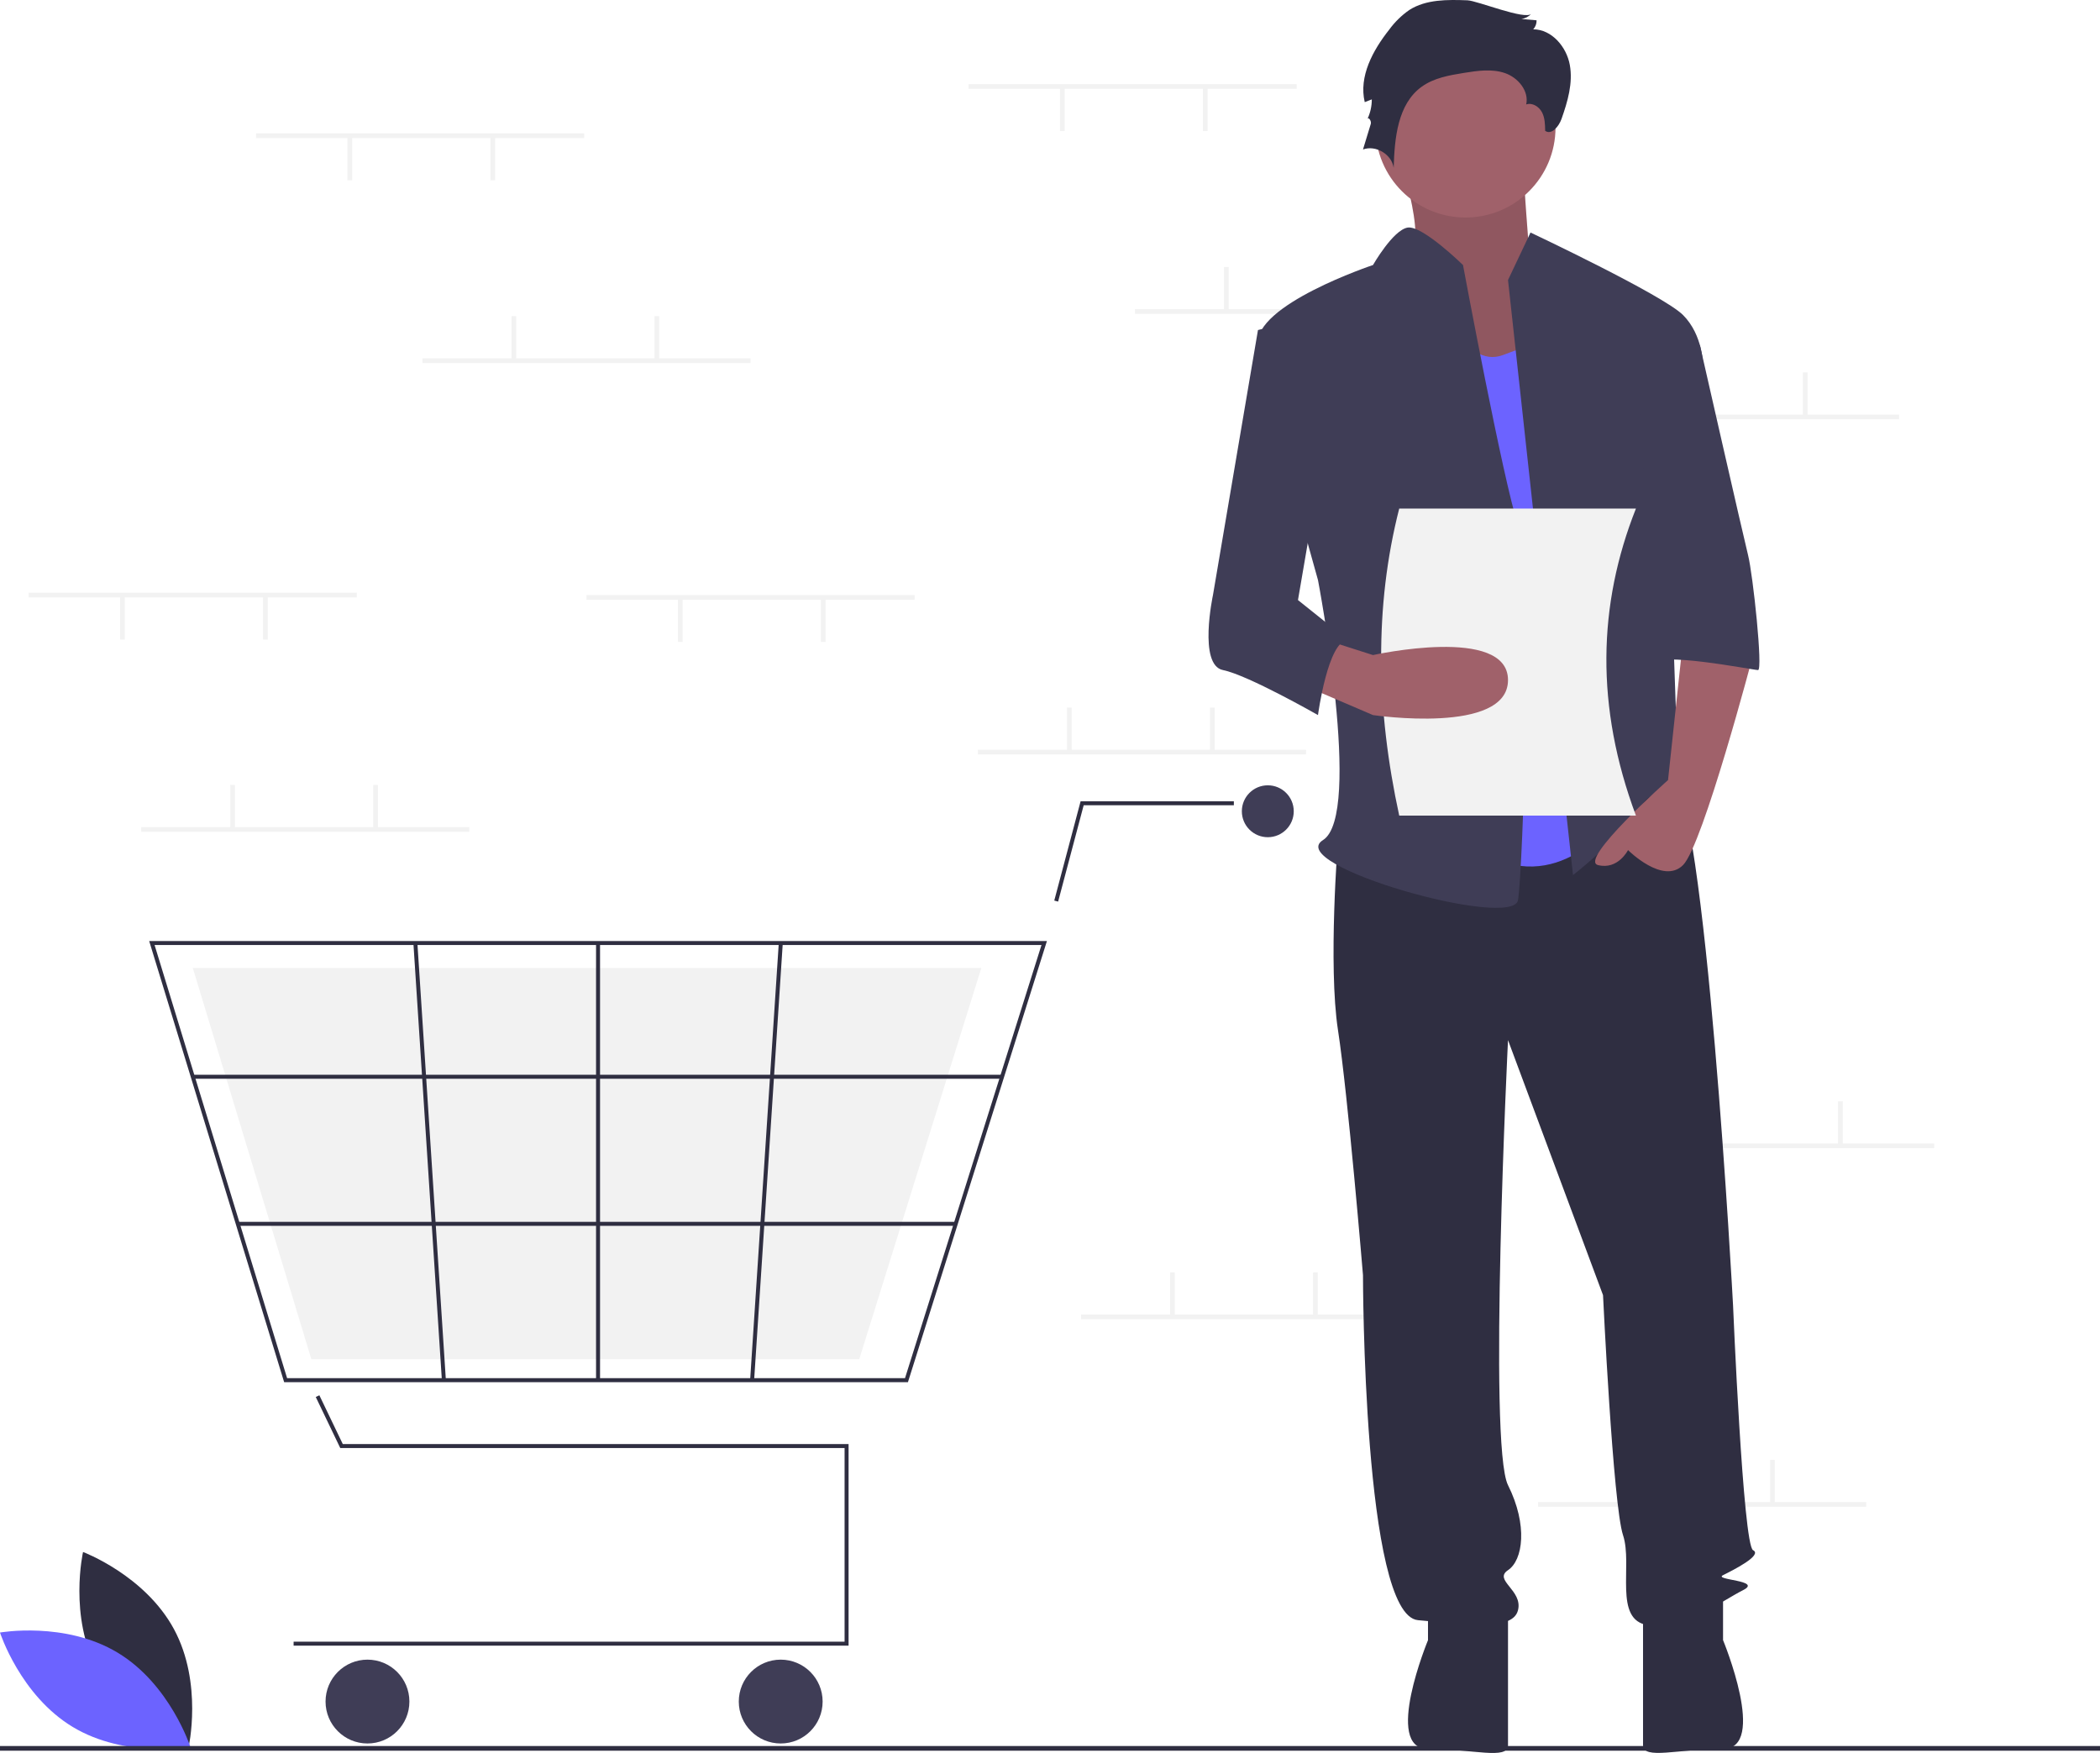
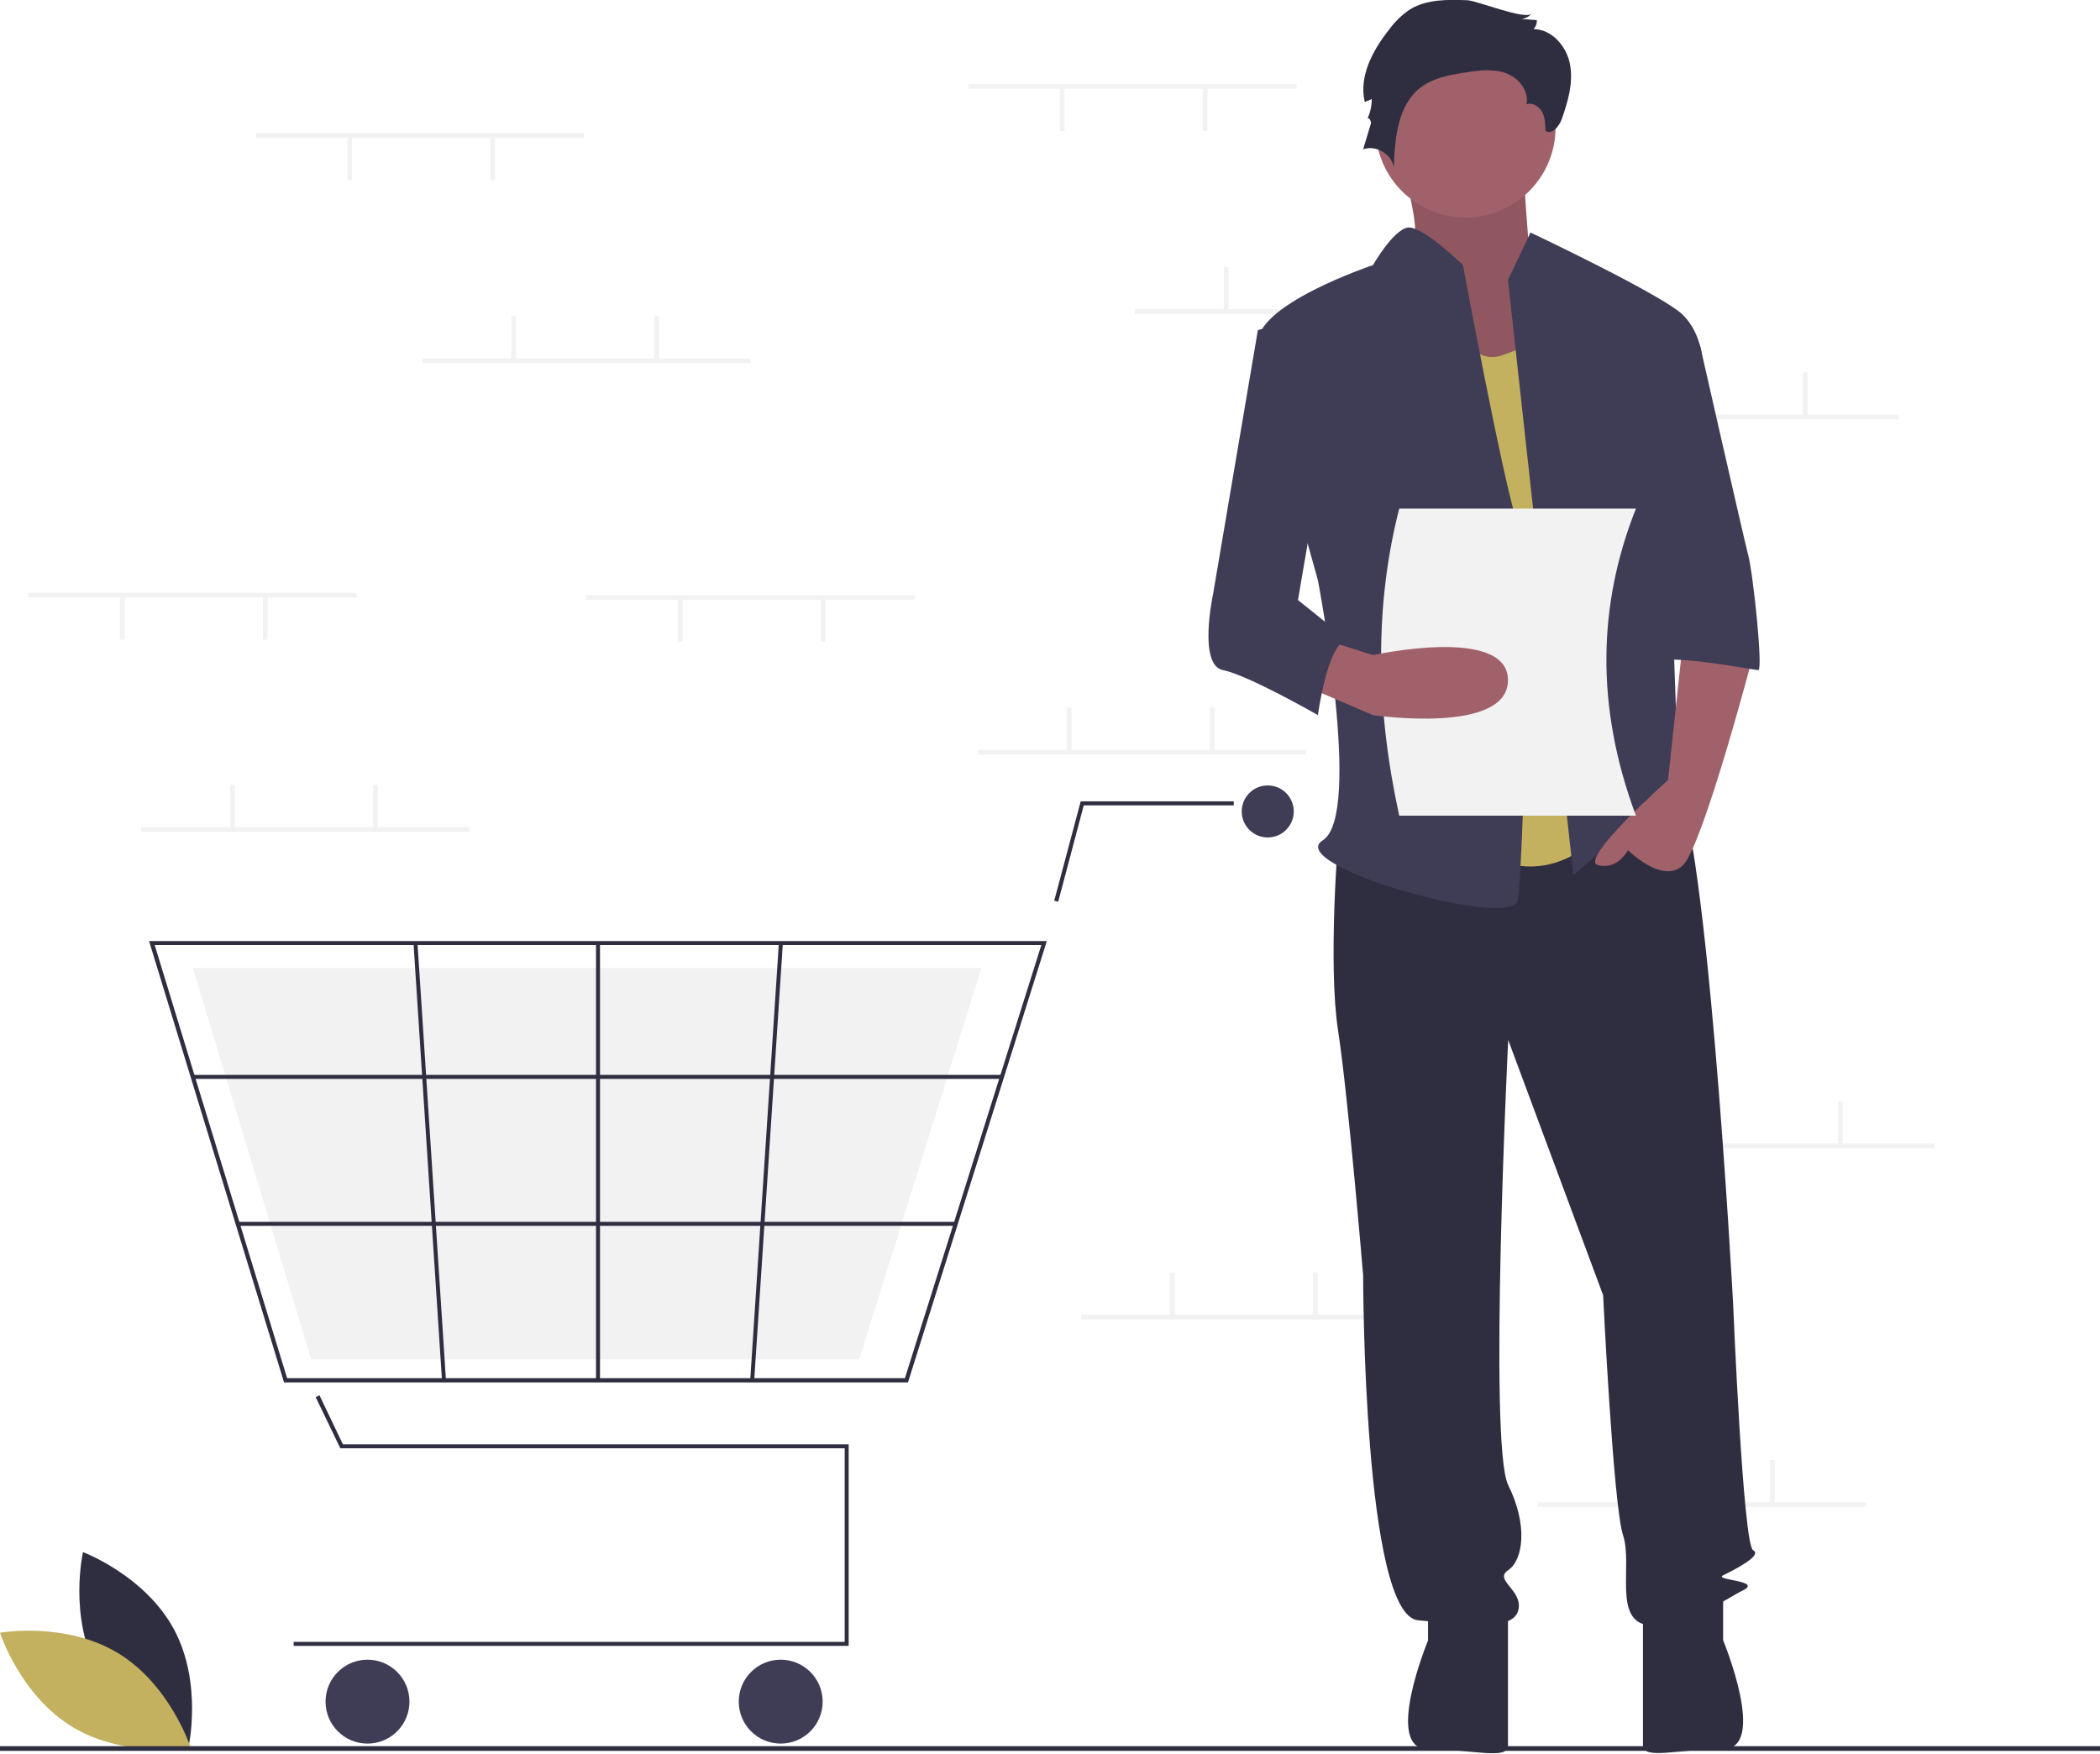
- <svg xmlns="http://www.w3.org/2000/svg" id="ffc6eb9a-0ec0-429c-85a8-ff38b44048bf" data-name="Layer 1" width="896" height="747.971" viewBox="0 0 896 747.971">
-   <path d="M193.634,788.752c12.428,23.049,38.806,32.944,38.806,32.944s6.227-27.475-6.201-50.524-38.806-32.944-38.806-32.944S181.206,765.703,193.634,788.752Z" transform="translate(-152 -76.01429)" fill="#2f2e41" />
-   <path d="M202.177,781.169c22.438,13.5,31.08,40.314,31.08,40.314s-27.738,4.927-50.177-8.573S152,772.596,152,772.596,179.738,767.67,202.177,781.169Z" transform="translate(-152 -76.01429)" fill="#6c63ff" />
-   <rect x="413.248" y="35.908" width="140" height="2" fill="#f2f2f2" />
-   <rect x="513.249" y="37.408" width="2" height="18.5" fill="#f2f2f2" />
-   <rect x="452.248" y="37.408" width="2" height="18.5" fill="#f2f2f2" />
-   <rect x="484.248" y="131.908" width="140" height="2" fill="#f2f2f2" />
-   <rect x="522.249" y="113.908" width="2" height="18.5" fill="#f2f2f2" />
-   <rect x="583.249" y="113.908" width="2" height="18.5" fill="#f2f2f2" />
-   <rect x="670.249" y="176.908" width="140" height="2" fill="#f2f2f2" />
-   <rect x="708.249" y="158.908" width="2" height="18.5" fill="#f2f2f2" />
-   <rect x="769.249" y="158.908" width="2" height="18.5" fill="#f2f2f2" />
-   <rect x="656.249" y="640.908" width="140" height="2" fill="#f2f2f2" />
-   <rect x="694.249" y="622.908" width="2" height="18.5" fill="#f2f2f2" />
-   <rect x="755.249" y="622.908" width="2" height="18.5" fill="#f2f2f2" />
-   <rect x="417.248" y="319.908" width="140" height="2" fill="#f2f2f2" />
-   <rect x="455.248" y="301.908" width="2" height="18.5" fill="#f2f2f2" />
-   <rect x="516.249" y="301.908" width="2" height="18.5" fill="#f2f2f2" />
-   <rect x="461.248" y="560.908" width="140" height="2" fill="#f2f2f2" />
-   <rect x="499.248" y="542.908" width="2" height="18.5" fill="#f2f2f2" />
-   <rect x="560.249" y="542.908" width="2" height="18.5" fill="#f2f2f2" />
-   <rect x="685.249" y="487.908" width="140" height="2" fill="#f2f2f2" />
-   <rect x="723.249" y="469.908" width="2" height="18.5" fill="#f2f2f2" />
-   <rect x="784.249" y="469.908" width="2" height="18.5" fill="#f2f2f2" />
-   <polygon points="362.06 702.184 125.274 702.184 125.274 700.481 360.356 700.481 360.356 617.861 145.18 617.861 134.727 596.084 136.263 595.347 146.252 616.157 362.06 616.157 362.06 702.184" fill="#2f2e41" />
-   <circle cx="156.789" cy="726.033" r="17.887" fill="#3f3d56" />
-   <circle cx="333.101" cy="726.033" r="17.887" fill="#3f3d56" />
-   <circle cx="540.927" cy="346.153" r="11.073" fill="#3f3d56" />
-   <path d="M539.385,665.767H273.237L215.648,477.531H598.693l-.349,1.108Zm-264.889-1.704H538.136l58.234-184.83H217.951Z" transform="translate(-152 -76.01429)" fill="#2f2e41" />
-   <polygon points="366.61 579.958 132.842 579.958 82.26 413.015 418.701 413.015 418.395 413.998 366.61 579.958" fill="#f2f2f2" />
-   <polygon points="451.465 384.7 449.818 384.263 461.059 341.894 526.448 341.894 526.448 343.598 462.37 343.598 451.465 384.7" fill="#2f2e41" />
-   <rect x="82.258" y="458.584" width="345.293" height="1.704" fill="#2f2e41" />
-   <rect x="101.459" y="521.344" width="306.319" height="1.704" fill="#2f2e41" />
-   <rect x="254.314" y="402.368" width="1.704" height="186.533" fill="#2f2e41" />
-   <rect x="385.557" y="570.797" width="186.929" height="1.704" transform="translate(-274.7392 936.235) rotate(-86.24919)" fill="#2f2e41" />
-   <rect x="334.457" y="478.185" width="1.704" height="186.929" transform="translate(-188.4687 -52.99638) rotate(-3.729)" fill="#2f2e41" />
-   <rect y="745" width="896" height="2" fill="#2f2e41" />
-   <path d="M747.411,137.89s14.618,41.606,5.622,48.007S783.394,244.573,783.394,244.573l47.229-12.802-25.863-43.74s-3.373-43.74-3.373-50.141S747.411,137.89,747.411,137.89Z" transform="translate(-152 -76.01429)" fill="#a0616a" />
-   <path d="M747.411,137.89s14.618,41.606,5.622,48.007S783.394,244.573,783.394,244.573l47.229-12.802-25.863-43.74s-3.373-43.74-3.373-50.141S747.411,137.89,747.411,137.89Z" transform="translate(-152 -76.01429)" opacity="0.1" />
-   <path d="M722.874,434.468s-4.267,53.341,0,81.079,10.668,104.549,10.668,104.549,0,145.089,23.47,147.222,40.539,4.267,42.673-4.267-10.668-12.802-4.267-17.069,8.535-19.203,0-36.272,0-189.895,0-189.895l40.539,108.816s4.267,89.614,8.535,102.415-4.267,36.272,10.668,38.406,32.005-10.668,40.539-14.936-12.802-4.267-8.535-6.401,17.069-8.535,12.802-10.668-8.535-104.549-8.535-104.549S879.697,414.199,864.762,405.664s-24.537,6.166-24.537,6.166Z" transform="translate(-152 -76.01429)" fill="#2f2e41" />
-   <path d="M761.279,758.784v17.069s-19.203,46.399,0,46.399,34.138,4.808,34.138-1.593V763.051Z" transform="translate(-152 -76.01429)" fill="#2f2e41" />
-   <path d="M887.165,758.754v17.069s19.203,46.399,0,46.399-34.138,4.808-34.138-1.593V763.021Z" transform="translate(-152 -76.01429)" fill="#2f2e41" />
-   <circle cx="625.282" cy="54.408" r="38.406" fill="#a0616a" />
-   <path d="M765.547,201.9s10.668,32.005,27.738,25.604l17.069-6.401L840.225,425.934s-23.47,34.138-57.609,12.802S765.547,201.9,765.547,201.9Z" transform="translate(-152 -76.01429)" fill="#6c63ff" />
-   <path d="M795.418,195.499l9.601-20.27s56.542,26.671,65.076,35.205,8.535,21.337,8.535,21.337l-14.936,53.341s4.267,117.351,4.267,121.618,14.936,27.738,4.267,19.203-12.802-17.069-21.337-4.267-27.738,27.738-27.738,27.738Z" transform="translate(-152 -76.01429)" fill="#3f3d56" />
-   <path d="M870.096,349.122l-6.401,59.742s-38.406,34.138-29.871,36.272,12.802-6.401,12.802-6.401,14.936,14.936,23.47,6.401S899.967,355.523,899.967,355.523Z" transform="translate(-152 -76.01429)" fill="#a0616a" />
-   <path d="M778.1,76.144c-8.514-.304-17.625-.455-24.804,4.133a36.313,36.313,0,0,0-8.572,8.392c-6.992,8.838-13.033,19.959-10.436,30.925l3.016-1.176a19.751,19.751,0,0,1-1.905,8.463c.425-1.235,1.847.762,1.466,2.011L733.543,139.792c5.462-2.002,12.257,2.052,13.088,7.81.38-12.661,1.693-27.18,11.964-34.593,5.18-3.739,11.735-4.88,18.042-5.894,5.818-.935,11.918-1.827,17.491.089s10.319,7.615,9.055,13.371c2.57-.885,5.444.906,6.713,3.309s1.337,5.237,1.375,7.955c2.739,1.936,5.856-1.908,6.973-5.071,2.62-7.424,4.949-15.327,3.538-23.073s-7.723-15.148-15.596-15.174a5.467,5.467,0,0,0,1.422-3.849l-6.489-.548a7.172,7.172,0,0,0,4.286-2.26C802.798,84.731,782.313,76.295,778.1,76.144Z" transform="translate(-152 -76.01429)" fill="#2f2e41" />
-   <path d="M776.215,189.098s-17.369-17.021-23.62-15.978S737.809,189.098,737.809,189.098s-51.208,17.069-49.074,34.138S714.339,323.518,714.339,323.518s19.203,100.282,2.134,110.95,81.079,38.406,83.213,25.604,6.401-140.821,0-160.024S776.215,189.098,776.215,189.098Z" transform="translate(-152 -76.01429)" fill="#3f3d56" />
-   <path d="M850.893,223.236h26.383S895.7,304.315,897.833,312.85s6.401,49.074,4.267,49.074-44.807-8.535-44.807-2.134Z" transform="translate(-152 -76.01429)" fill="#3f3d56" />
-   <path d="M850,424.014H749c-9.856-45.34-10.68-89.146,0-131H850C833.701,334.115,832.682,377.621,850,424.014Z" transform="translate(-152 -76.01429)" fill="#f2f2f2" />
-   <path d="M707.938,368.325,737.809,381.127s57.609,8.535,57.609-14.936-57.609-10.668-57.609-10.668L718.605,349.383Z" transform="translate(-152 -76.01429)" fill="#a0616a" />
-   <path d="M714.339,210.435l-25.604,6.401L669.532,329.919s-6.401,29.871,4.267,32.005S714.339,381.127,714.339,381.127s4.267-32.005,12.802-32.005L705.804,332.053,718.606,257.375Z" transform="translate(-152 -76.01429)" fill="#3f3d56" />
-   <rect x="60.248" y="352.908" width="140" height="2" fill="#f2f2f2" />
-   <rect x="98.249" y="334.908" width="2" height="18.5" fill="#f2f2f2" />
-   <rect x="159.249" y="334.908" width="2" height="18.5" fill="#f2f2f2" />
-   <rect x="109.249" y="56.908" width="140" height="2" fill="#f2f2f2" />
-   <rect x="209.249" y="58.408" width="2" height="18.5" fill="#f2f2f2" />
-   <rect x="148.249" y="58.408" width="2" height="18.5" fill="#f2f2f2" />
-   <rect x="250.249" y="253.908" width="140" height="2" fill="#f2f2f2" />
-   <rect x="350.248" y="255.408" width="2" height="18.5" fill="#f2f2f2" />
-   <rect x="289.248" y="255.408" width="2" height="18.5" fill="#f2f2f2" />
-   <rect x="12.248" y="252.908" width="140" height="2" fill="#f2f2f2" />
-   <rect x="112.249" y="254.408" width="2" height="18.5" fill="#f2f2f2" />
-   <rect x="51.248" y="254.408" width="2" height="18.5" fill="#f2f2f2" />
-   <rect x="180.249" y="152.908" width="140" height="2" fill="#f2f2f2" />
-   <rect x="218.249" y="134.908" width="2" height="18.5" fill="#f2f2f2" />
-   <rect x="279.248" y="134.908" width="2" height="18.5" fill="#f2f2f2" />
+ <svg xmlns="http://www.w3.org/2000/svg" version="1.1" id="ffc6eb9a-0ec0-429c-85a8-ff38b44048bf" x="0px" y="0px" viewBox="0 0 896 748" style="enable-background:new 0 0 896 748;" xml:space="preserve">
+   <style type="text/css">
+ 	.st0{fill:#2F2E41;}
+ 	.st1{fill:#C3B15F;}
+ 	.st2{fill:#F2F2F2;}
+ 	.st3{fill:#3F3D56;}
+ 	.st4{fill:#A0616A;}
+ 	.st5{opacity:0.1;enable-background:new    ;}
+ </style>
+   <path class="st0" d="M41.6,712.7c12.4,23,38.8,32.9,38.8,32.9s6.2-27.5-6.2-50.5s-38.8-32.9-38.8-32.9S29.2,689.7,41.6,712.7z" />
+   <path class="st1" d="M50.2,705.2c22.4,13.5,31.1,40.3,31.1,40.3s-27.7,4.9-50.2-8.6S0,696.6,0,696.6S27.7,691.7,50.2,705.2z" />
+   <rect x="413.2" y="35.9" class="st2" width="140" height="2" />
+   <rect x="513.2" y="37.4" class="st2" width="2" height="18.5" />
+   <rect x="452.2" y="37.4" class="st2" width="2" height="18.5" />
+   <rect x="484.2" y="131.9" class="st2" width="140" height="2" />
+   <rect x="522.2" y="113.9" class="st2" width="2" height="18.5" />
+   <rect x="583.2" y="113.9" class="st2" width="2" height="18.5" />
+   <rect x="670.2" y="176.9" class="st2" width="140" height="2" />
+   <rect x="708.2" y="158.9" class="st2" width="2" height="18.5" />
+   <rect x="769.2" y="158.9" class="st2" width="2" height="18.5" />
+   <rect x="656.2" y="640.9" class="st2" width="140" height="2" />
+   <rect x="694.2" y="622.9" class="st2" width="2" height="18.5" />
+   <rect x="755.2" y="622.9" class="st2" width="2" height="18.5" />
+   <rect x="417.2" y="319.9" class="st2" width="140" height="2" />
+   <rect x="455.2" y="301.9" class="st2" width="2" height="18.5" />
+   <rect x="516.2" y="301.9" class="st2" width="2" height="18.5" />
+   <rect x="461.2" y="560.9" class="st2" width="140" height="2" />
+   <rect x="499.2" y="542.9" class="st2" width="2" height="18.5" />
+   <rect x="560.2" y="542.9" class="st2" width="2" height="18.5" />
+   <rect x="685.2" y="487.9" class="st2" width="140" height="2" />
+   <rect x="723.2" y="469.9" class="st2" width="2" height="18.5" />
+   <rect x="784.2" y="469.9" class="st2" width="2" height="18.5" />
+   <polygon class="st0" points="362.1,702.2 125.3,702.2 125.3,700.5 360.4,700.5 360.4,617.9 145.2,617.9 134.7,596.1 136.3,595.3   146.3,616.2 362.1,616.2 " />
+   <circle class="st3" cx="156.8" cy="726" r="17.9" />
+   <circle class="st3" cx="333.1" cy="726" r="17.9" />
+   <circle class="st3" cx="540.9" cy="346.2" r="11.1" />
+   <path class="st0" d="M387.4,589.8H121.2L63.6,401.5h383l-0.3,1.1L387.4,589.8z M122.5,588h263.6l58.2-184.8H66L122.5,588z" />
+   <polygon class="st2" points="366.6,580 132.8,580 82.3,413 418.7,413 418.4,414 " />
+   <polygon class="st0" points="451.5,384.7 449.8,384.3 461.1,341.9 526.4,341.9 526.4,343.6 462.4,343.6 " />
+   <rect x="82.3" y="458.6" class="st0" width="345.3" height="1.7" />
+   <rect x="101.5" y="521.3" class="st0" width="306.3" height="1.7" />
+   <rect x="254.3" y="402.4" class="st0" width="1.7" height="186.5" />
+   <rect x="233.6" y="494.8" transform="matrix(6.541722e-02 -0.9979 0.9979 6.541722e-02 -188.9443 789.5331)" class="st0" width="186.9" height="1.7" />
+   <rect x="182.5" y="402.2" transform="matrix(0.9979 -6.503739e-02 6.503739e-02 0.9979 -31.8467 12.9713)" class="st0" width="1.7" height="186.9" />
+   <rect y="745" class="st0" width="896" height="2" />
+   <path class="st4" d="M595.4,61.9c0,0,14.6,41.6,5.6,48s30.4,58.7,30.4,58.7l47.2-12.8L652.8,112c0,0-3.4-43.7-3.4-50.1  S595.4,61.9,595.4,61.9z" />
+   <path class="st5" d="M595.4,61.9c0,0,14.6,41.6,5.6,48s30.4,58.7,30.4,58.7l47.2-12.8L652.8,112c0,0-3.4-43.7-3.4-50.1  S595.4,61.9,595.4,61.9z" />
+   <path class="st0" d="M570.9,358.5c0,0-4.3,53.3,0,81.1s10.7,104.5,10.7,104.5s0,145.1,23.5,147.2s40.5,4.3,42.7-4.3  s-10.7-12.8-4.3-17.1s8.5-19.2,0-36.3s0-189.9,0-189.9L684,552.6c0,0,4.3,89.6,8.5,102.4s-4.3,36.3,10.7,38.4s32-10.7,40.5-14.9  s-12.8-4.3-8.5-6.4s17.1-8.5,12.8-10.7s-8.5-104.5-8.5-104.5s-11.7-218.7-26.7-227.2s-24.5,6.2-24.5,6.2L570.9,358.5z" />
+   <path class="st0" d="M609.3,682.8v17.1c0,0-19.2,46.4,0,46.4s34.1,4.8,34.1-1.6V687L609.3,682.8z" />
+   <path class="st0" d="M735.2,682.7v17.1c0,0,19.2,46.4,0,46.4S701,751,701,744.6V687L735.2,682.7z" />
+   <circle class="st4" cx="625.3" cy="54.4" r="38.4" />
+   <path class="st1" d="M613.5,125.9c0,0,10.7,32,27.7,25.6l17.1-6.4l29.9,204.8c0,0-23.5,34.1-57.6,12.8S613.5,125.9,613.5,125.9z" />
+   <path class="st3" d="M643.4,119.5l9.6-20.3c0,0,56.5,26.7,65.1,35.2c8.5,8.5,8.5,21.3,8.5,21.3l-14.9,53.3c0,0,4.3,117.4,4.3,121.6  s14.9,27.7,4.3,19.2s-12.8-17.1-21.3-4.3s-27.7,27.7-27.7,27.7L643.4,119.5z" />
+   <path class="st4" d="M718.1,273.1l-6.4,59.7c0,0-38.4,34.1-29.9,36.3s12.8-6.4,12.8-6.4s14.9,14.9,23.5,6.4s29.9-89.6,29.9-89.6  L718.1,273.1z" />
+   <path class="st0" d="M626.1,0.1c-8.5-0.3-17.6-0.5-24.8,4.1c-3.3,2.3-6.2,5.1-8.6,8.4c-7,8.8-13,20-10.4,30.9l3-1.2  c0,2.9-0.7,5.8-1.9,8.5c0.4-1.2,1.8,0.8,1.5,2l-3.3,10.9c5.5-2,12.3,2.1,13.1,7.8c0.4-12.7,1.7-27.2,12-34.6  c5.2-3.7,11.7-4.9,18-5.9c5.8-0.9,11.9-1.8,17.5,0.1s10.3,7.6,9.1,13.4c2.6-0.9,5.4,0.9,6.7,3.3s1.3,5.2,1.4,8  c2.7,1.9,5.9-1.9,7-5.1c2.6-7.4,4.9-15.3,3.5-23.1s-7.7-15.1-15.6-15.2c1-1,1.5-2.4,1.4-3.8l-6.5-0.5c1.6-0.2,3.2-1,4.3-2.3  C650.8,8.7,630.3,0.3,626.1,0.1z" />
+   <path class="st3" d="M624.2,113.1c0,0-17.4-17-23.6-16s-14.8,16-14.8,16s-51.2,17.1-49.1,34.1c2.1,17.1,25.6,100.3,25.6,100.3  s19.2,100.3,2.1,111s81.1,38.4,83.2,25.6s6.4-140.8,0-160S624.2,113.1,624.2,113.1z" />
+   <path class="st3" d="M698.9,147.2h26.4c0,0,18.4,81.1,20.6,89.6s6.4,49.1,4.3,49.1s-44.8-8.5-44.8-2.1L698.9,147.2z" />
+   <path class="st2" d="M698,348H597c-9.9-45.3-10.7-89.1,0-131h101C681.7,258.1,680.7,301.6,698,348z" />
+   <path class="st4" d="M555.9,292.3l29.9,12.8c0,0,57.6,8.5,57.6-14.9s-57.6-10.7-57.6-10.7l-19.2-6.1L555.9,292.3z" />
+   <path class="st3" d="M562.3,134.4l-25.6,6.4l-19.2,113.1c0,0-6.4,29.9,4.3,32s40.5,19.2,40.5,19.2s4.3-32,12.8-32L553.8,256  l12.8-74.7L562.3,134.4z" />
+   <rect x="60.2" y="352.9" class="st2" width="140" height="2" />
+   <rect x="98.2" y="334.9" class="st2" width="2" height="18.5" />
+   <rect x="159.2" y="334.9" class="st2" width="2" height="18.5" />
+   <rect x="109.2" y="56.9" class="st2" width="140" height="2" />
+   <rect x="209.2" y="58.4" class="st2" width="2" height="18.5" />
+   <rect x="148.2" y="58.4" class="st2" width="2" height="18.5" />
+   <rect x="250.2" y="253.9" class="st2" width="140" height="2" />
+   <rect x="350.2" y="255.4" class="st2" width="2" height="18.5" />
+   <rect x="289.2" y="255.4" class="st2" width="2" height="18.5" />
+   <rect x="12.2" y="252.9" class="st2" width="140" height="2" />
+   <rect x="112.2" y="254.4" class="st2" width="2" height="18.5" />
+   <rect x="51.2" y="254.4" class="st2" width="2" height="18.5" />
+   <rect x="180.2" y="152.9" class="st2" width="140" height="2" />
+   <rect x="218.2" y="134.9" class="st2" width="2" height="18.5" />
+   <rect x="279.2" y="134.9" class="st2" width="2" height="18.5" />
</svg>
